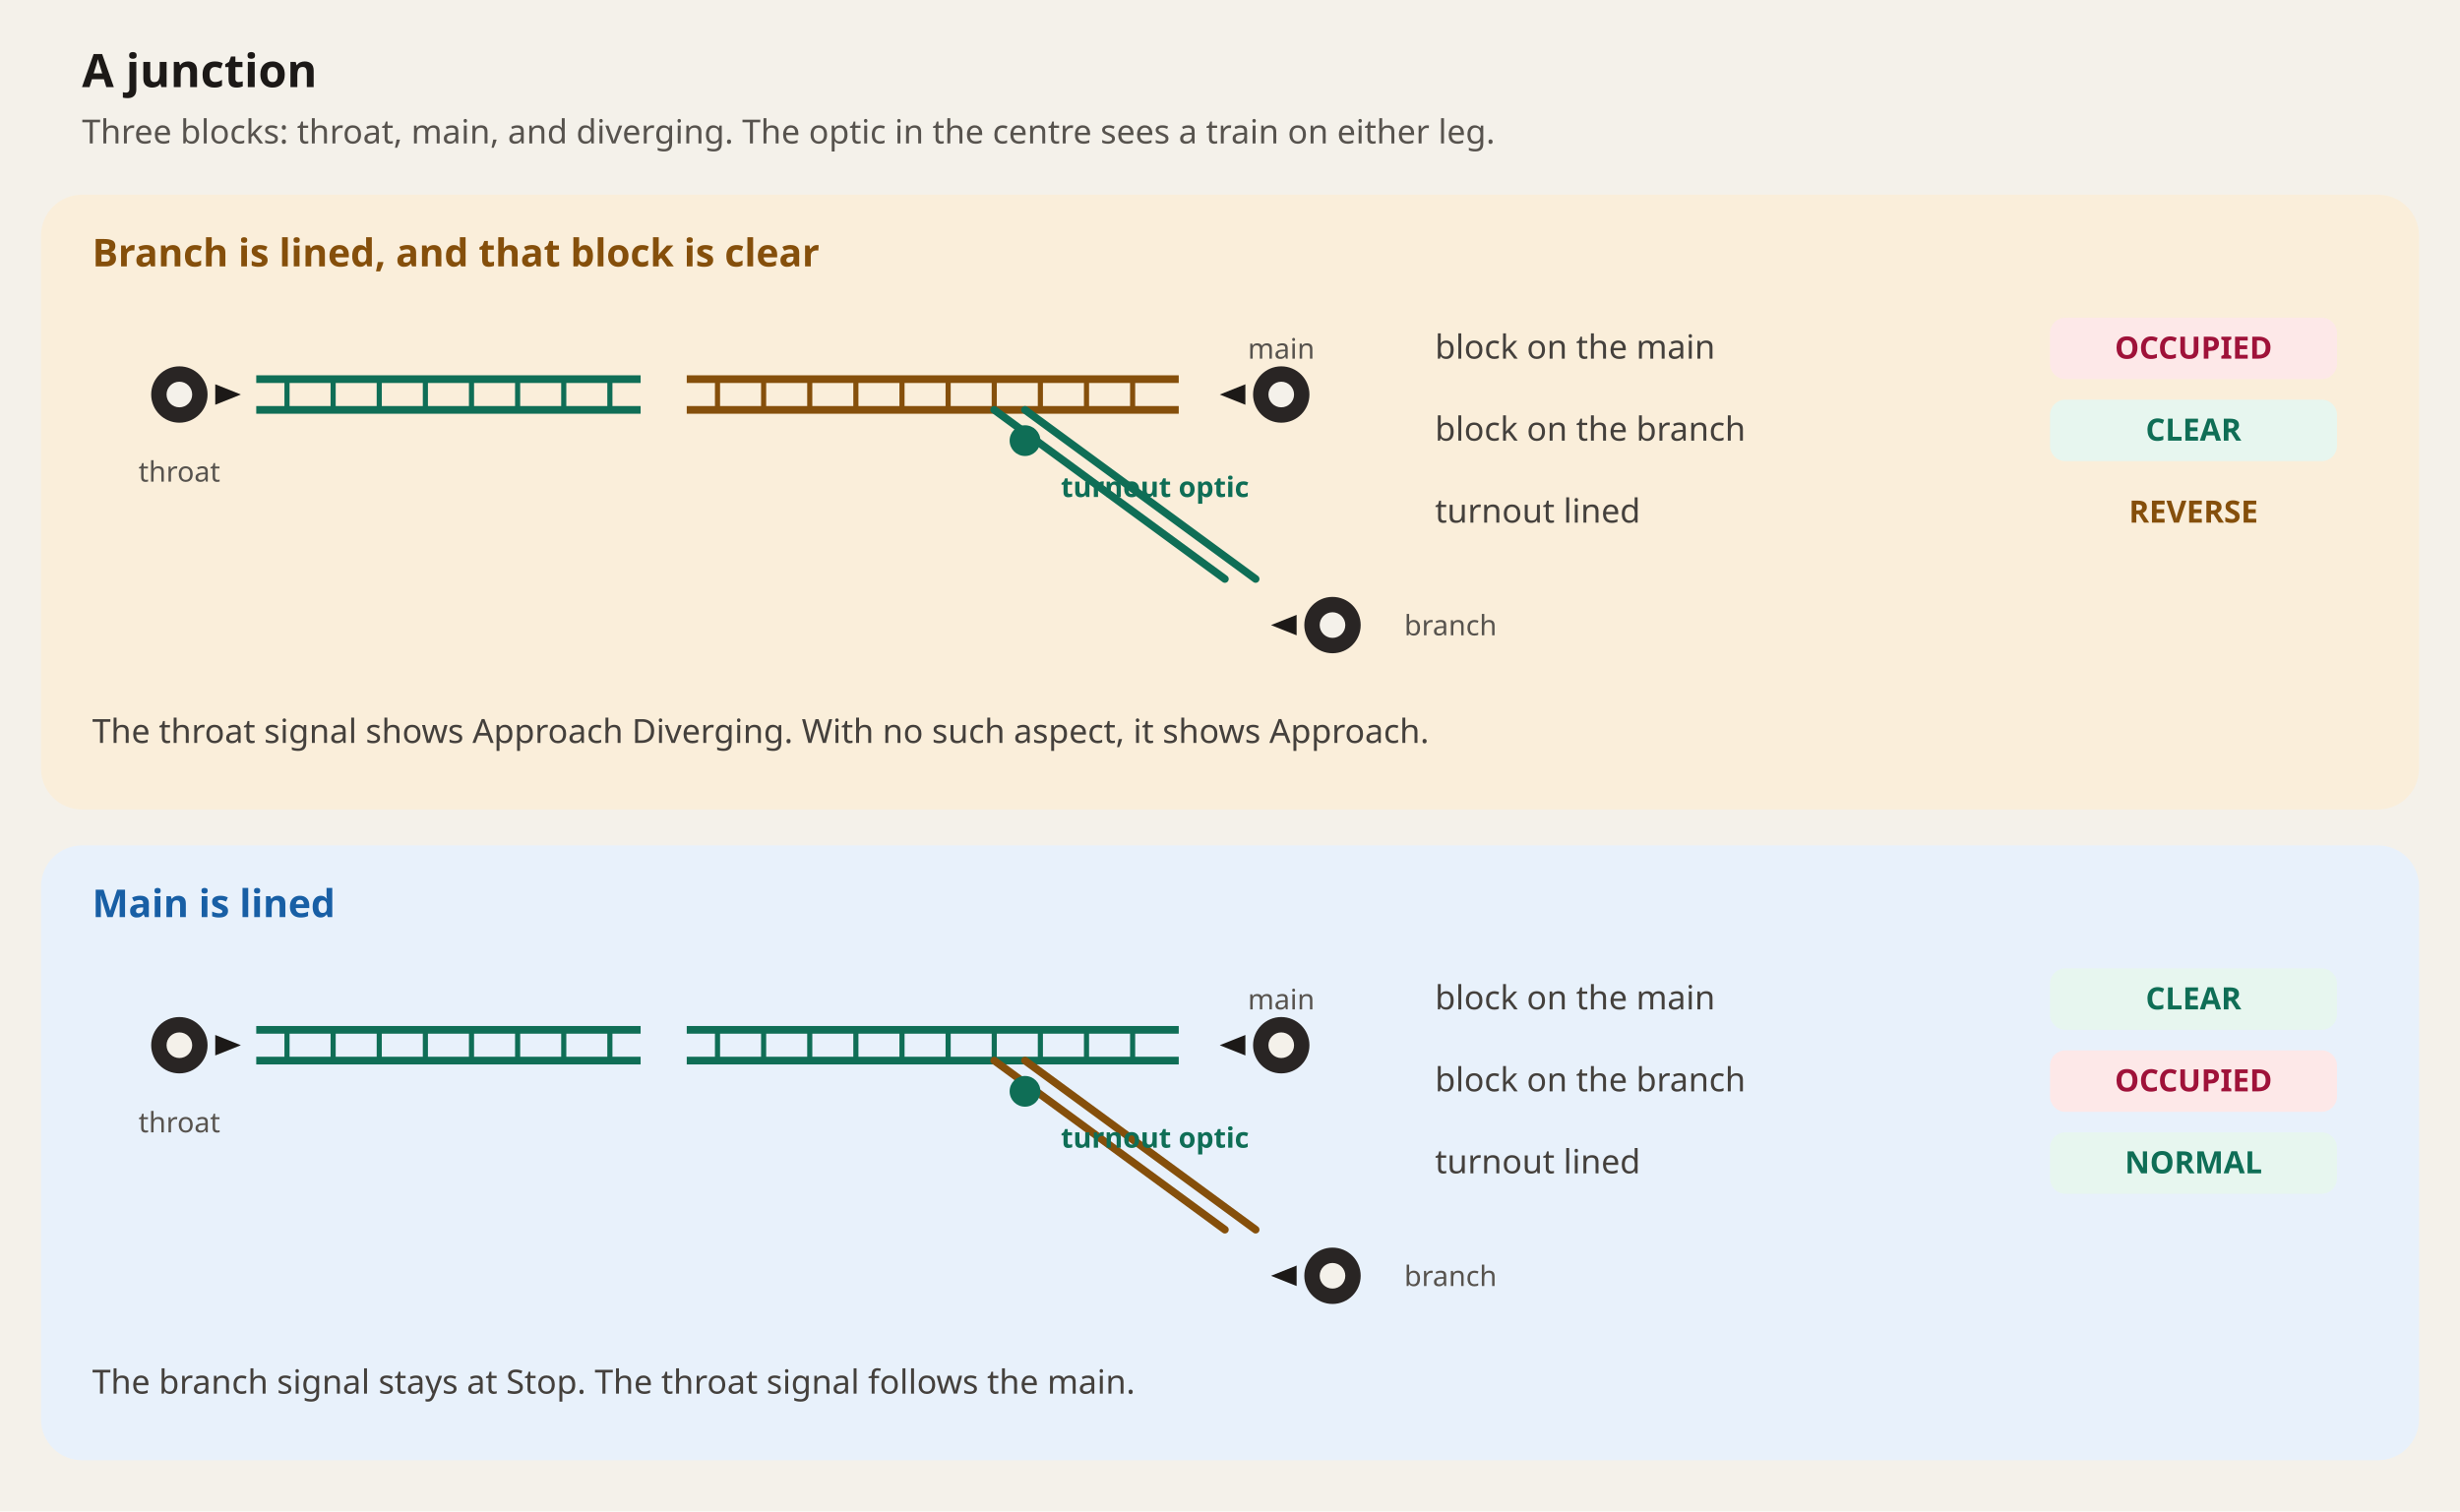
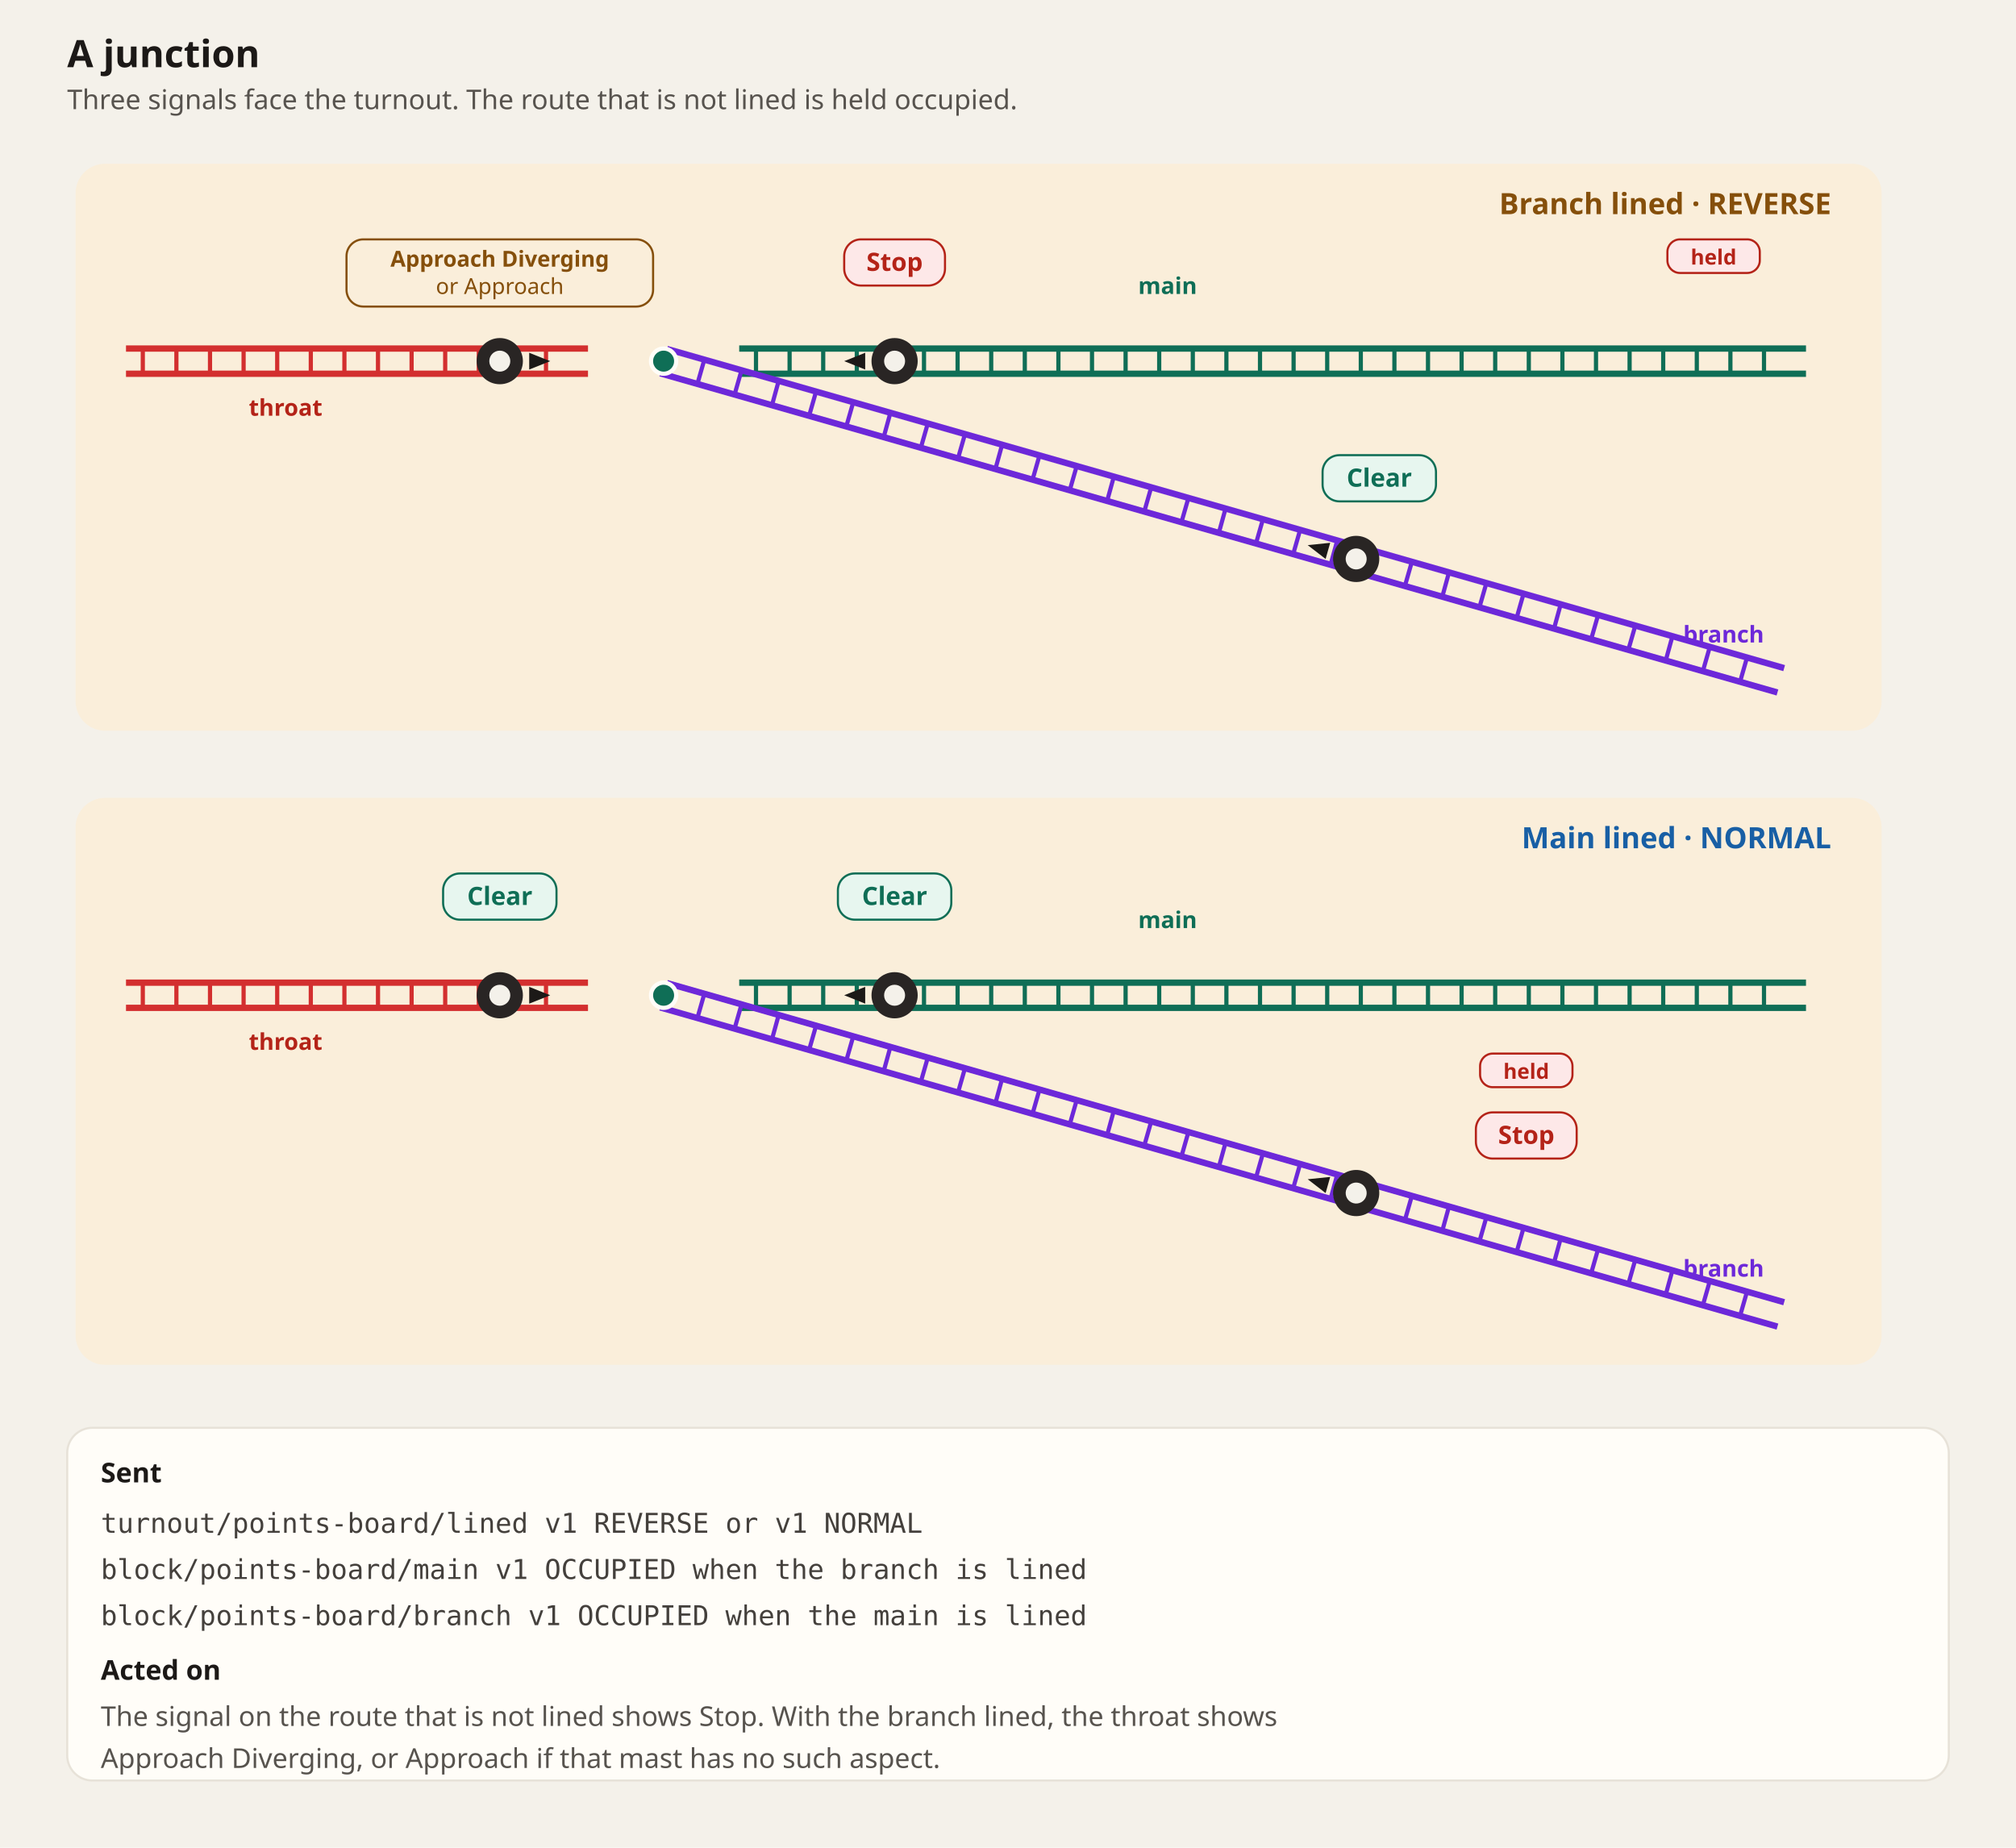
- <svg xmlns="http://www.w3.org/2000/svg" width="960" height="590" viewBox="0 0 960 590" role="img" aria-labelledby="title desc">
-   <rect width="960" height="590" fill="#f4f1ea" />
+ <svg xmlns="http://www.w3.org/2000/svg" width="960" height="880" viewBox="0 0 960 880" role="img" aria-labelledby="title desc">
+   <rect width="960" height="880" fill="#f4f1ea" />
  <g font-family="ui-sans-serif, system-ui, sans-serif" fill="#1c1917">
-     <text x="32" y="34" font-size="18" font-weight="600">A junction</text>
-     <text x="32" y="56" fill="#57534e" font-size="13">Three blocks: throat, main, and diverging. The optic in the centre sees a train on either leg.</text>
-     <rect x="16" y="76" width="928" height="240" rx="16" fill="#faeeda" />
-     <text x="36" y="104" fill="#854f0b" font-size="15" font-weight="600">Branch is lined, and that block is clear</text>
-     <g transform="translate(70 154) scale(1 1)">
-       <circle cx="0" cy="0" r="11" fill="#292524" />
-       <circle cx="0" cy="0" r="5" fill="#f4f1ea" />
-       <polygon points="14,-4 24,0 14,4" fill="#1c1917" />
-     </g>
-     <text x="70" y="188" text-anchor="middle" fill="#57534e" font-size="11">throat</text>
+     <text x="32" y="32" font-size="18" font-weight="600">A junction</text>
+     <text x="32" y="52" fill="#57534e" font-size="13">Three signals face the turnout. The route that is not lined is held occupied.</text>
+     <rect x="36" y="78" width="860" height="270" rx="14" fill="#faeeda" />
+     <g stroke="#d32f2f" stroke-width="3" stroke-linecap="butt">
+       <line x1="60.0" y1="166.0" x2="280.0" y2="166.0" />
+       <line x1="60.0" y1="178.0" x2="280.0" y2="178.0" />
+     </g>
+     <g stroke="#d32f2f" stroke-width="2">
+       <line x1="68.0" y1="166.0" x2="68.0" y2="178.0" />
+       <line x1="84.0" y1="166.0" x2="84.0" y2="178.0" />
+       <line x1="100.0" y1="166.0" x2="100.0" y2="178.0" />
+       <line x1="116.0" y1="166.0" x2="116.0" y2="178.0" />
+       <line x1="132.0" y1="166.0" x2="132.0" y2="178.0" />
+       <line x1="148.0" y1="166.0" x2="148.0" y2="178.0" />
+       <line x1="164.0" y1="166.0" x2="164.0" y2="178.0" />
+       <line x1="180.0" y1="166.0" x2="180.0" y2="178.0" />
+       <line x1="196.0" y1="166.0" x2="196.0" y2="178.0" />
+       <line x1="212.0" y1="166.0" x2="212.0" y2="178.0" />
+       <line x1="228.0" y1="166.0" x2="228.0" y2="178.0" />
+       <line x1="244.0" y1="166.0" x2="244.0" y2="178.0" />
+       <line x1="260.0" y1="166.0" x2="260.0" y2="178.0" />
+     </g>
    <g stroke="#0f6e56" stroke-width="3" stroke-linecap="butt">
-       <line x1="100" y1="148" x2="250" y2="148" />
-       <line x1="100" y1="160" x2="250" y2="160" />
+       <line x1="352.0" y1="166.0" x2="860.0" y2="166.0" />
+       <line x1="352.0" y1="178.0" x2="860.0" y2="178.0" />
    </g>
    <g stroke="#0f6e56" stroke-width="2">
-       <line x1="112" y1="148" x2="112" y2="160" />
-       <line x1="130" y1="148" x2="130" y2="160" />
-       <line x1="148" y1="148" x2="148" y2="160" />
-       <line x1="166" y1="148" x2="166" y2="160" />
-       <line x1="184" y1="148" x2="184" y2="160" />
-       <line x1="202" y1="148" x2="202" y2="160" />
-       <line x1="220" y1="148" x2="220" y2="160" />
-       <line x1="238" y1="148" x2="238" y2="160" />
-     </g>
-     <g stroke="#854f0b" stroke-width="3" stroke-linecap="butt">
-       <line x1="268" y1="148" x2="460" y2="148" />
-       <line x1="268" y1="160" x2="460" y2="160" />
-     </g>
-     <g stroke="#854f0b" stroke-width="2">
-       <line x1="280" y1="148" x2="280" y2="160" />
-       <line x1="298" y1="148" x2="298" y2="160" />
-       <line x1="316" y1="148" x2="316" y2="160" />
-       <line x1="334" y1="148" x2="334" y2="160" />
-       <line x1="352" y1="148" x2="352" y2="160" />
-       <line x1="370" y1="148" x2="370" y2="160" />
-       <line x1="388" y1="148" x2="388" y2="160" />
-       <line x1="406" y1="148" x2="406" y2="160" />
-       <line x1="424" y1="148" x2="424" y2="160" />
-       <line x1="442" y1="148" x2="442" y2="160" />
-     </g>
-     <path d="M400 160 L490 226" fill="none" stroke="#0f6e56" stroke-width="3" stroke-linecap="round" />
-     <path d="M388 160 L478 226" fill="none" stroke="#0f6e56" stroke-width="3" stroke-linecap="round" />
-     <circle cx="400" cy="172" r="6" fill="#0f6e56" />
-     <text x="414" y="194" fill="#0f6e56" font-size="11" font-weight="600">turnout optic</text>
-     <g transform="translate(500 154) scale(-1 1)">
-       <circle cx="0" cy="0" r="11" fill="#292524" />
-       <circle cx="0" cy="0" r="5" fill="#f4f1ea" />
-       <polygon points="14,-4 24,0 14,4" fill="#1c1917" />
-     </g>
-     <text x="500" y="140" text-anchor="middle" fill="#57534e" font-size="11">main</text>
-     <g transform="translate(520 244) scale(-1 1)">
-       <circle cx="0" cy="0" r="11" fill="#292524" />
-       <circle cx="0" cy="0" r="5" fill="#f4f1ea" />
-       <polygon points="14,-4 24,0 14,4" fill="#1c1917" />
-     </g>
-     <text x="548" y="248" fill="#57534e" font-size="11">branch</text>
-     <text x="560" y="140" fill="#44403c" font-size="13">block on the main</text>
-     <rect x="800" y="124" width="112" height="24" rx="6" fill="#fde8e8" />
-     <text x="856" y="140" text-anchor="middle" fill="#9f1239" font-size="12" font-weight="600">OCCUPIED</text>
-     <text x="560" y="172" fill="#44403c" font-size="13">block on the branch</text>
-     <rect x="800" y="156" width="112" height="24" rx="6" fill="#e7f6ef" />
-     <text x="856" y="172" text-anchor="middle" fill="#0f6e56" font-size="12" font-weight="600">CLEAR</text>
-     <text x="560" y="204" fill="#44403c" font-size="13">turnout lined</text>
-     <rect x="800" y="188" width="112" height="24" rx="6" fill="#faeeda" />
-     <text x="856" y="204" text-anchor="middle" fill="#854f0b" font-size="12" font-weight="600">REVERSE</text>
-     <text x="36" y="290" fill="#44403c" font-size="13">The throat signal shows Approach Diverging. With no such aspect, it shows Approach.</text>
-     <rect x="16" y="330" width="928" height="240" rx="16" fill="#e8f1fb" />
-     <text x="36" y="358" fill="#185fa5" font-size="15" font-weight="600">Main is lined</text>
-     <g transform="translate(70 408) scale(1 1)">
-       <circle cx="0" cy="0" r="11" fill="#292524" />
-       <circle cx="0" cy="0" r="5" fill="#f4f1ea" />
-       <polygon points="14,-4 24,0 14,4" fill="#1c1917" />
-     </g>
-     <text x="70" y="442" text-anchor="middle" fill="#57534e" font-size="11">throat</text>
+       <line x1="360.0" y1="166.0" x2="360.0" y2="178.0" />
+       <line x1="376.0" y1="166.0" x2="376.0" y2="178.0" />
+       <line x1="392.0" y1="166.0" x2="392.0" y2="178.0" />
+       <line x1="408.0" y1="166.0" x2="408.0" y2="178.0" />
+       <line x1="424.0" y1="166.0" x2="424.0" y2="178.0" />
+       <line x1="440.0" y1="166.0" x2="440.0" y2="178.0" />
+       <line x1="456.0" y1="166.0" x2="456.0" y2="178.0" />
+       <line x1="472.0" y1="166.0" x2="472.0" y2="178.0" />
+       <line x1="488.0" y1="166.0" x2="488.0" y2="178.0" />
+       <line x1="504.0" y1="166.0" x2="504.0" y2="178.0" />
+       <line x1="520.0" y1="166.0" x2="520.0" y2="178.0" />
+       <line x1="536.0" y1="166.0" x2="536.0" y2="178.0" />
+       <line x1="552.0" y1="166.0" x2="552.0" y2="178.0" />
+       <line x1="568.0" y1="166.0" x2="568.0" y2="178.0" />
+       <line x1="584.0" y1="166.0" x2="584.0" y2="178.0" />
+       <line x1="600.0" y1="166.0" x2="600.0" y2="178.0" />
+       <line x1="616.0" y1="166.0" x2="616.0" y2="178.0" />
+       <line x1="632.0" y1="166.0" x2="632.0" y2="178.0" />
+       <line x1="648.0" y1="166.0" x2="648.0" y2="178.0" />
+       <line x1="664.0" y1="166.0" x2="664.0" y2="178.0" />
+       <line x1="680.0" y1="166.0" x2="680.0" y2="178.0" />
+       <line x1="696.0" y1="166.0" x2="696.0" y2="178.0" />
+       <line x1="712.0" y1="166.0" x2="712.0" y2="178.0" />
+       <line x1="728.0" y1="166.0" x2="728.0" y2="178.0" />
+       <line x1="744.0" y1="166.0" x2="744.0" y2="178.0" />
+       <line x1="760.0" y1="166.0" x2="760.0" y2="178.0" />
+       <line x1="776.0" y1="166.0" x2="776.0" y2="178.0" />
+       <line x1="792.0" y1="166.0" x2="792.0" y2="178.0" />
+       <line x1="808.0" y1="166.0" x2="808.0" y2="178.0" />
+       <line x1="824.0" y1="166.0" x2="824.0" y2="178.0" />
+       <line x1="840.0" y1="166.0" x2="840.0" y2="178.0" />
+     </g>
+     <g stroke="#6d28d9" stroke-width="3" stroke-linecap="butt">
+       <line x1="314.4" y1="177.8" x2="846.4" y2="329.8" />
+       <line x1="317.6" y1="166.2" x2="849.6" y2="318.2" />
+     </g>
+     <g stroke="#6d28d9" stroke-width="2">
+       <line x1="335.4" y1="171.3" x2="332.1" y2="182.8" />
+       <line x1="353.1" y1="176.4" x2="349.8" y2="187.9" />
+       <line x1="370.8" y1="181.4" x2="367.6" y2="193.0" />
+       <line x1="388.6" y1="186.5" x2="385.3" y2="198.0" />
+       <line x1="406.3" y1="191.6" x2="403.0" y2="203.1" />
+       <line x1="424.0" y1="196.6" x2="420.8" y2="208.2" />
+       <line x1="441.8" y1="201.7" x2="438.5" y2="213.2" />
+       <line x1="459.5" y1="206.8" x2="456.2" y2="218.3" />
+       <line x1="477.2" y1="211.8" x2="474.0" y2="223.4" />
+       <line x1="495.0" y1="216.9" x2="491.7" y2="228.4" />
+       <line x1="512.7" y1="222.0" x2="509.4" y2="233.5" />
+       <line x1="530.4" y1="227.0" x2="527.2" y2="238.6" />
+       <line x1="548.2" y1="232.1" x2="544.9" y2="243.6" />
+       <line x1="565.9" y1="237.2" x2="562.6" y2="248.7" />
+       <line x1="583.6" y1="242.2" x2="580.4" y2="253.8" />
+       <line x1="601.4" y1="247.3" x2="598.1" y2="258.8" />
+       <line x1="619.1" y1="252.4" x2="615.8" y2="263.9" />
+       <line x1="636.8" y1="257.4" x2="633.6" y2="269.0" />
+       <line x1="654.6" y1="262.5" x2="651.3" y2="274.0" />
+       <line x1="672.3" y1="267.6" x2="669.0" y2="279.1" />
+       <line x1="690.0" y1="272.6" x2="686.8" y2="284.2" />
+       <line x1="707.8" y1="277.7" x2="704.5" y2="289.2" />
+       <line x1="725.5" y1="282.8" x2="722.2" y2="294.3" />
+       <line x1="743.2" y1="287.8" x2="740.0" y2="299.4" />
+       <line x1="761.0" y1="292.9" x2="757.7" y2="304.4" />
+       <line x1="778.7" y1="298.0" x2="775.4" y2="309.5" />
+       <line x1="796.4" y1="303.0" x2="793.2" y2="314.6" />
+       <line x1="814.2" y1="308.1" x2="810.9" y2="319.6" />
+       <line x1="831.9" y1="313.2" x2="828.6" y2="324.7" />
+     </g>
+     <circle cx="316" cy="172" r="6" fill="#0f6e56" stroke="#fffdf8" stroke-width="2" />
+     <g transform="translate(238.0 172.0) scale(1 1)">
+       <circle cx="0" cy="0" r="11" fill="#292524" />
+       <circle cx="0" cy="0" r="5" fill="#f4f1ea" />
+       <polygon points="14,-4 24,0 14,4" fill="#1c1917" />
+     </g>
+     <g transform="translate(426.0 172.0) scale(-1 1)">
+       <circle cx="0" cy="0" r="11" fill="#292524" />
+       <circle cx="0" cy="0" r="5" fill="#f4f1ea" />
+       <polygon points="14,-4 24,0 14,4" fill="#1c1917" />
+     </g>
+     <g transform="translate(645.8 266.2) rotate(-164.1)">
+       <circle cx="0" cy="0" r="11" fill="#292524" />
+       <circle cx="0" cy="0" r="5" fill="#f4f1ea" />
+       <polygon points="14,-4 24,0 14,4" fill="#1c1917" />
+     </g>
+     <rect x="165.0" y="114" width="146" height="32" rx="8" fill="#faeeda" stroke="#854f0b" />
+     <text x="238.0" y="127" text-anchor="middle" fill="#854f0b" font-size="10.5" font-weight="600">Approach Diverging</text>
+     <text x="238.0" y="140" text-anchor="middle" fill="#854f0b" font-size="10.5">or Approach</text>
+     <rect x="402.0" y="114" width="48" height="22" rx="8" fill="#fde8e8" stroke="#b42318" />
+     <text x="426.0" y="129" text-anchor="middle" fill="#b42318" font-size="12" font-weight="600">Stop</text>
+     <rect x="629.8" y="216.779" width="54" height="22" rx="8" fill="#e7f6ef" stroke="#0f6e56" />
+     <text x="656.8" y="231.779" text-anchor="middle" fill="#0f6e56" font-size="12" font-weight="600">Clear</text>
+     <rect x="794.0" y="114" width="44" height="16" rx="6" fill="#fde8e8" stroke="#b42318" />
+     <text x="816.0" y="126" text-anchor="middle" fill="#b42318" font-size="10" font-weight="600">held</text>
+     <text x="872" y="102" text-anchor="end" fill="#854f0b" font-size="14" font-weight="600">Branch lined · REVERSE</text>
+     <text x="136" y="198" text-anchor="middle" fill="#b42318" font-size="11" font-weight="600">throat</text>
+     <text x="556" y="140" text-anchor="middle" fill="#0f6e56" font-size="11" font-weight="600">main</text>
+     <text x="840" y="306" text-anchor="end" fill="#6d28d9" font-size="11" font-weight="600">branch</text>
+     <rect x="36" y="380" width="860" height="270" rx="14" fill="#faeeda" />
+     <g stroke="#d32f2f" stroke-width="3" stroke-linecap="butt">
+       <line x1="60.0" y1="468.0" x2="280.0" y2="468.0" />
+       <line x1="60.0" y1="480.0" x2="280.0" y2="480.0" />
+     </g>
+     <g stroke="#d32f2f" stroke-width="2">
+       <line x1="68.0" y1="468.0" x2="68.0" y2="480.0" />
+       <line x1="84.0" y1="468.0" x2="84.0" y2="480.0" />
+       <line x1="100.0" y1="468.0" x2="100.0" y2="480.0" />
+       <line x1="116.0" y1="468.0" x2="116.0" y2="480.0" />
+       <line x1="132.0" y1="468.0" x2="132.0" y2="480.0" />
+       <line x1="148.0" y1="468.0" x2="148.0" y2="480.0" />
+       <line x1="164.0" y1="468.0" x2="164.0" y2="480.0" />
+       <line x1="180.0" y1="468.0" x2="180.0" y2="480.0" />
+       <line x1="196.0" y1="468.0" x2="196.0" y2="480.0" />
+       <line x1="212.0" y1="468.0" x2="212.0" y2="480.0" />
+       <line x1="228.0" y1="468.0" x2="228.0" y2="480.0" />
+       <line x1="244.0" y1="468.0" x2="244.0" y2="480.0" />
+       <line x1="260.0" y1="468.0" x2="260.0" y2="480.0" />
+     </g>
    <g stroke="#0f6e56" stroke-width="3" stroke-linecap="butt">
-       <line x1="100" y1="402" x2="250" y2="402" />
-       <line x1="100" y1="414" x2="250" y2="414" />
+       <line x1="352.0" y1="468.0" x2="860.0" y2="468.0" />
+       <line x1="352.0" y1="480.0" x2="860.0" y2="480.0" />
    </g>
    <g stroke="#0f6e56" stroke-width="2">
-       <line x1="112" y1="402" x2="112" y2="414" />
-       <line x1="130" y1="402" x2="130" y2="414" />
-       <line x1="148" y1="402" x2="148" y2="414" />
-       <line x1="166" y1="402" x2="166" y2="414" />
-       <line x1="184" y1="402" x2="184" y2="414" />
-       <line x1="202" y1="402" x2="202" y2="414" />
-       <line x1="220" y1="402" x2="220" y2="414" />
-       <line x1="238" y1="402" x2="238" y2="414" />
-     </g>
-     <g stroke="#0f6e56" stroke-width="3" stroke-linecap="butt">
-       <line x1="268" y1="402" x2="460" y2="402" />
-       <line x1="268" y1="414" x2="460" y2="414" />
-     </g>
-     <g stroke="#0f6e56" stroke-width="2">
-       <line x1="280" y1="402" x2="280" y2="414" />
-       <line x1="298" y1="402" x2="298" y2="414" />
-       <line x1="316" y1="402" x2="316" y2="414" />
-       <line x1="334" y1="402" x2="334" y2="414" />
-       <line x1="352" y1="402" x2="352" y2="414" />
-       <line x1="370" y1="402" x2="370" y2="414" />
-       <line x1="388" y1="402" x2="388" y2="414" />
-       <line x1="406" y1="402" x2="406" y2="414" />
-       <line x1="424" y1="402" x2="424" y2="414" />
-       <line x1="442" y1="402" x2="442" y2="414" />
-     </g>
-     <path d="M400 414 L490 480" fill="none" stroke="#854f0b" stroke-width="3" stroke-linecap="round" />
-     <path d="M388 414 L478 480" fill="none" stroke="#854f0b" stroke-width="3" stroke-linecap="round" />
-     <circle cx="400" cy="426" r="6" fill="#0f6e56" />
-     <text x="414" y="448" fill="#0f6e56" font-size="11" font-weight="600">turnout optic</text>
-     <g transform="translate(500 408) scale(-1 1)">
-       <circle cx="0" cy="0" r="11" fill="#292524" />
-       <circle cx="0" cy="0" r="5" fill="#f4f1ea" />
-       <polygon points="14,-4 24,0 14,4" fill="#1c1917" />
-     </g>
-     <text x="500" y="394" text-anchor="middle" fill="#57534e" font-size="11">main</text>
-     <g transform="translate(520 498) scale(-1 1)">
-       <circle cx="0" cy="0" r="11" fill="#292524" />
-       <circle cx="0" cy="0" r="5" fill="#f4f1ea" />
-       <polygon points="14,-4 24,0 14,4" fill="#1c1917" />
-     </g>
-     <text x="548" y="502" fill="#57534e" font-size="11">branch</text>
-     <text x="560" y="394" fill="#44403c" font-size="13">block on the main</text>
-     <rect x="800" y="378" width="112" height="24" rx="6" fill="#e7f6ef" />
-     <text x="856" y="394" text-anchor="middle" fill="#0f6e56" font-size="12" font-weight="600">CLEAR</text>
-     <text x="560" y="426" fill="#44403c" font-size="13">block on the branch</text>
-     <rect x="800" y="410" width="112" height="24" rx="6" fill="#fde8e8" />
-     <text x="856" y="426" text-anchor="middle" fill="#9f1239" font-size="12" font-weight="600">OCCUPIED</text>
-     <text x="560" y="458" fill="#44403c" font-size="13">turnout lined</text>
-     <rect x="800" y="442" width="112" height="24" rx="6" fill="#e7f6ef" />
-     <text x="856" y="458" text-anchor="middle" fill="#0f6e56" font-size="12" font-weight="600">NORMAL</text>
-     <text x="36" y="544" fill="#44403c" font-size="13">The branch signal stays at Stop. The throat signal follows the main.</text>
+       <line x1="360.0" y1="468.0" x2="360.0" y2="480.0" />
+       <line x1="376.0" y1="468.0" x2="376.0" y2="480.0" />
+       <line x1="392.0" y1="468.0" x2="392.0" y2="480.0" />
+       <line x1="408.0" y1="468.0" x2="408.0" y2="480.0" />
+       <line x1="424.0" y1="468.0" x2="424.0" y2="480.0" />
+       <line x1="440.0" y1="468.0" x2="440.0" y2="480.0" />
+       <line x1="456.0" y1="468.0" x2="456.0" y2="480.0" />
+       <line x1="472.0" y1="468.0" x2="472.0" y2="480.0" />
+       <line x1="488.0" y1="468.0" x2="488.0" y2="480.0" />
+       <line x1="504.0" y1="468.0" x2="504.0" y2="480.0" />
+       <line x1="520.0" y1="468.0" x2="520.0" y2="480.0" />
+       <line x1="536.0" y1="468.0" x2="536.0" y2="480.0" />
+       <line x1="552.0" y1="468.0" x2="552.0" y2="480.0" />
+       <line x1="568.0" y1="468.0" x2="568.0" y2="480.0" />
+       <line x1="584.0" y1="468.0" x2="584.0" y2="480.0" />
+       <line x1="600.0" y1="468.0" x2="600.0" y2="480.0" />
+       <line x1="616.0" y1="468.0" x2="616.0" y2="480.0" />
+       <line x1="632.0" y1="468.0" x2="632.0" y2="480.0" />
+       <line x1="648.0" y1="468.0" x2="648.0" y2="480.0" />
+       <line x1="664.0" y1="468.0" x2="664.0" y2="480.0" />
+       <line x1="680.0" y1="468.0" x2="680.0" y2="480.0" />
+       <line x1="696.0" y1="468.0" x2="696.0" y2="480.0" />
+       <line x1="712.0" y1="468.0" x2="712.0" y2="480.0" />
+       <line x1="728.0" y1="468.0" x2="728.0" y2="480.0" />
+       <line x1="744.0" y1="468.0" x2="744.0" y2="480.0" />
+       <line x1="760.0" y1="468.0" x2="760.0" y2="480.0" />
+       <line x1="776.0" y1="468.0" x2="776.0" y2="480.0" />
+       <line x1="792.0" y1="468.0" x2="792.0" y2="480.0" />
+       <line x1="808.0" y1="468.0" x2="808.0" y2="480.0" />
+       <line x1="824.0" y1="468.0" x2="824.0" y2="480.0" />
+       <line x1="840.0" y1="468.0" x2="840.0" y2="480.0" />
+     </g>
+     <g stroke="#6d28d9" stroke-width="3" stroke-linecap="butt">
+       <line x1="314.4" y1="479.8" x2="846.4" y2="631.8" />
+       <line x1="317.6" y1="468.2" x2="849.6" y2="620.2" />
+     </g>
+     <g stroke="#6d28d9" stroke-width="2">
+       <line x1="335.4" y1="473.3" x2="332.1" y2="484.8" />
+       <line x1="353.1" y1="478.4" x2="349.8" y2="489.9" />
+       <line x1="370.8" y1="483.4" x2="367.6" y2="495.0" />
+       <line x1="388.6" y1="488.5" x2="385.3" y2="500.0" />
+       <line x1="406.3" y1="493.6" x2="403.0" y2="505.1" />
+       <line x1="424.0" y1="498.6" x2="420.8" y2="510.2" />
+       <line x1="441.8" y1="503.7" x2="438.5" y2="515.2" />
+       <line x1="459.5" y1="508.8" x2="456.2" y2="520.3" />
+       <line x1="477.2" y1="513.8" x2="474.0" y2="525.4" />
+       <line x1="495.0" y1="518.9" x2="491.7" y2="530.4" />
+       <line x1="512.7" y1="524.0" x2="509.4" y2="535.5" />
+       <line x1="530.4" y1="529.0" x2="527.2" y2="540.6" />
+       <line x1="548.2" y1="534.1" x2="544.9" y2="545.6" />
+       <line x1="565.9" y1="539.2" x2="562.6" y2="550.7" />
+       <line x1="583.6" y1="544.2" x2="580.4" y2="555.8" />
+       <line x1="601.4" y1="549.3" x2="598.1" y2="560.8" />
+       <line x1="619.1" y1="554.4" x2="615.8" y2="565.9" />
+       <line x1="636.8" y1="559.4" x2="633.6" y2="571.0" />
+       <line x1="654.6" y1="564.5" x2="651.3" y2="576.0" />
+       <line x1="672.3" y1="569.6" x2="669.0" y2="581.1" />
+       <line x1="690.0" y1="574.6" x2="686.8" y2="586.2" />
+       <line x1="707.8" y1="579.7" x2="704.5" y2="591.2" />
+       <line x1="725.5" y1="584.8" x2="722.2" y2="596.3" />
+       <line x1="743.2" y1="589.8" x2="740.0" y2="601.4" />
+       <line x1="761.0" y1="594.9" x2="757.7" y2="606.4" />
+       <line x1="778.7" y1="600.0" x2="775.4" y2="611.5" />
+       <line x1="796.4" y1="605.0" x2="793.2" y2="616.6" />
+       <line x1="814.2" y1="610.1" x2="810.9" y2="621.6" />
+       <line x1="831.9" y1="615.2" x2="828.6" y2="626.7" />
+     </g>
+     <circle cx="316" cy="474" r="6" fill="#0f6e56" stroke="#fffdf8" stroke-width="2" />
+     <g transform="translate(238.0 474.0) scale(1 1)">
+       <circle cx="0" cy="0" r="11" fill="#292524" />
+       <circle cx="0" cy="0" r="5" fill="#f4f1ea" />
+       <polygon points="14,-4 24,0 14,4" fill="#1c1917" />
+     </g>
+     <g transform="translate(426.0 474.0) scale(-1 1)">
+       <circle cx="0" cy="0" r="11" fill="#292524" />
+       <circle cx="0" cy="0" r="5" fill="#f4f1ea" />
+       <polygon points="14,-4 24,0 14,4" fill="#1c1917" />
+     </g>
+     <g transform="translate(645.8 568.2) rotate(-164.1)">
+       <circle cx="0" cy="0" r="11" fill="#292524" />
+       <circle cx="0" cy="0" r="5" fill="#f4f1ea" />
+       <polygon points="14,-4 24,0 14,4" fill="#1c1917" />
+     </g>
+     <rect x="211.0" y="416" width="54" height="22" rx="8" fill="#e7f6ef" stroke="#0f6e56" />
+     <text x="238.0" y="431" text-anchor="middle" fill="#0f6e56" font-size="12" font-weight="600">Clear</text>
+     <rect x="399.0" y="416" width="54" height="22" rx="8" fill="#e7f6ef" stroke="#0f6e56" />
+     <text x="426.0" y="431" text-anchor="middle" fill="#0f6e56" font-size="12" font-weight="600">Clear</text>
+     <rect x="702.8" y="529.779" width="48" height="22" rx="8" fill="#fde8e8" stroke="#b42318" />
+     <text x="726.8" y="544.779" text-anchor="middle" fill="#b42318" font-size="12" font-weight="600">Stop</text>
+     <rect x="704.8" y="501.779" width="44" height="16" rx="6" fill="#fde8e8" stroke="#b42318" />
+     <text x="726.8" y="513.779" text-anchor="middle" fill="#b42318" font-size="10" font-weight="600">held</text>
+     <text x="872" y="404" text-anchor="end" fill="#185fa5" font-size="14" font-weight="600">Main lined · NORMAL</text>
+     <text x="136" y="500" text-anchor="middle" fill="#b42318" font-size="11" font-weight="600">throat</text>
+     <text x="556" y="442" text-anchor="middle" fill="#0f6e56" font-size="11" font-weight="600">main</text>
+     <text x="840" y="608" text-anchor="end" fill="#6d28d9" font-size="11" font-weight="600">branch</text>
+     <rect x="32" y="680" width="896" height="168" rx="12" fill="#fffdf8" stroke="#e7e2d8" />
+     <text x="48" y="706" font-size="13" font-weight="600">Sent</text>
+     <text x="48" y="730" fill="#44403c" font-family="ui-monospace, SFMono-Regular, Menlo, monospace" font-size="13">turnout/points-board/lined          v1 REVERSE    or v1 NORMAL</text>
+     <text x="48" y="752" fill="#44403c" font-family="ui-monospace, SFMono-Regular, Menlo, monospace" font-size="13">block/points-board/main            v1 OCCUPIED   when the branch is lined</text>
+     <text x="48" y="774" fill="#44403c" font-family="ui-monospace, SFMono-Regular, Menlo, monospace" font-size="13">block/points-board/branch          v1 OCCUPIED   when the main is lined</text>
+     <text x="48" y="800" font-size="13" font-weight="600">Acted on</text>
+     <text x="48" y="822" fill="#57534e" font-size="13">The signal on the route that is not lined shows Stop. With the branch lined, the throat shows</text>
+     <text x="48" y="842" fill="#57534e" font-size="13">Approach Diverging, or Approach if that mast has no such aspect.</text>
  </g>
</svg>
